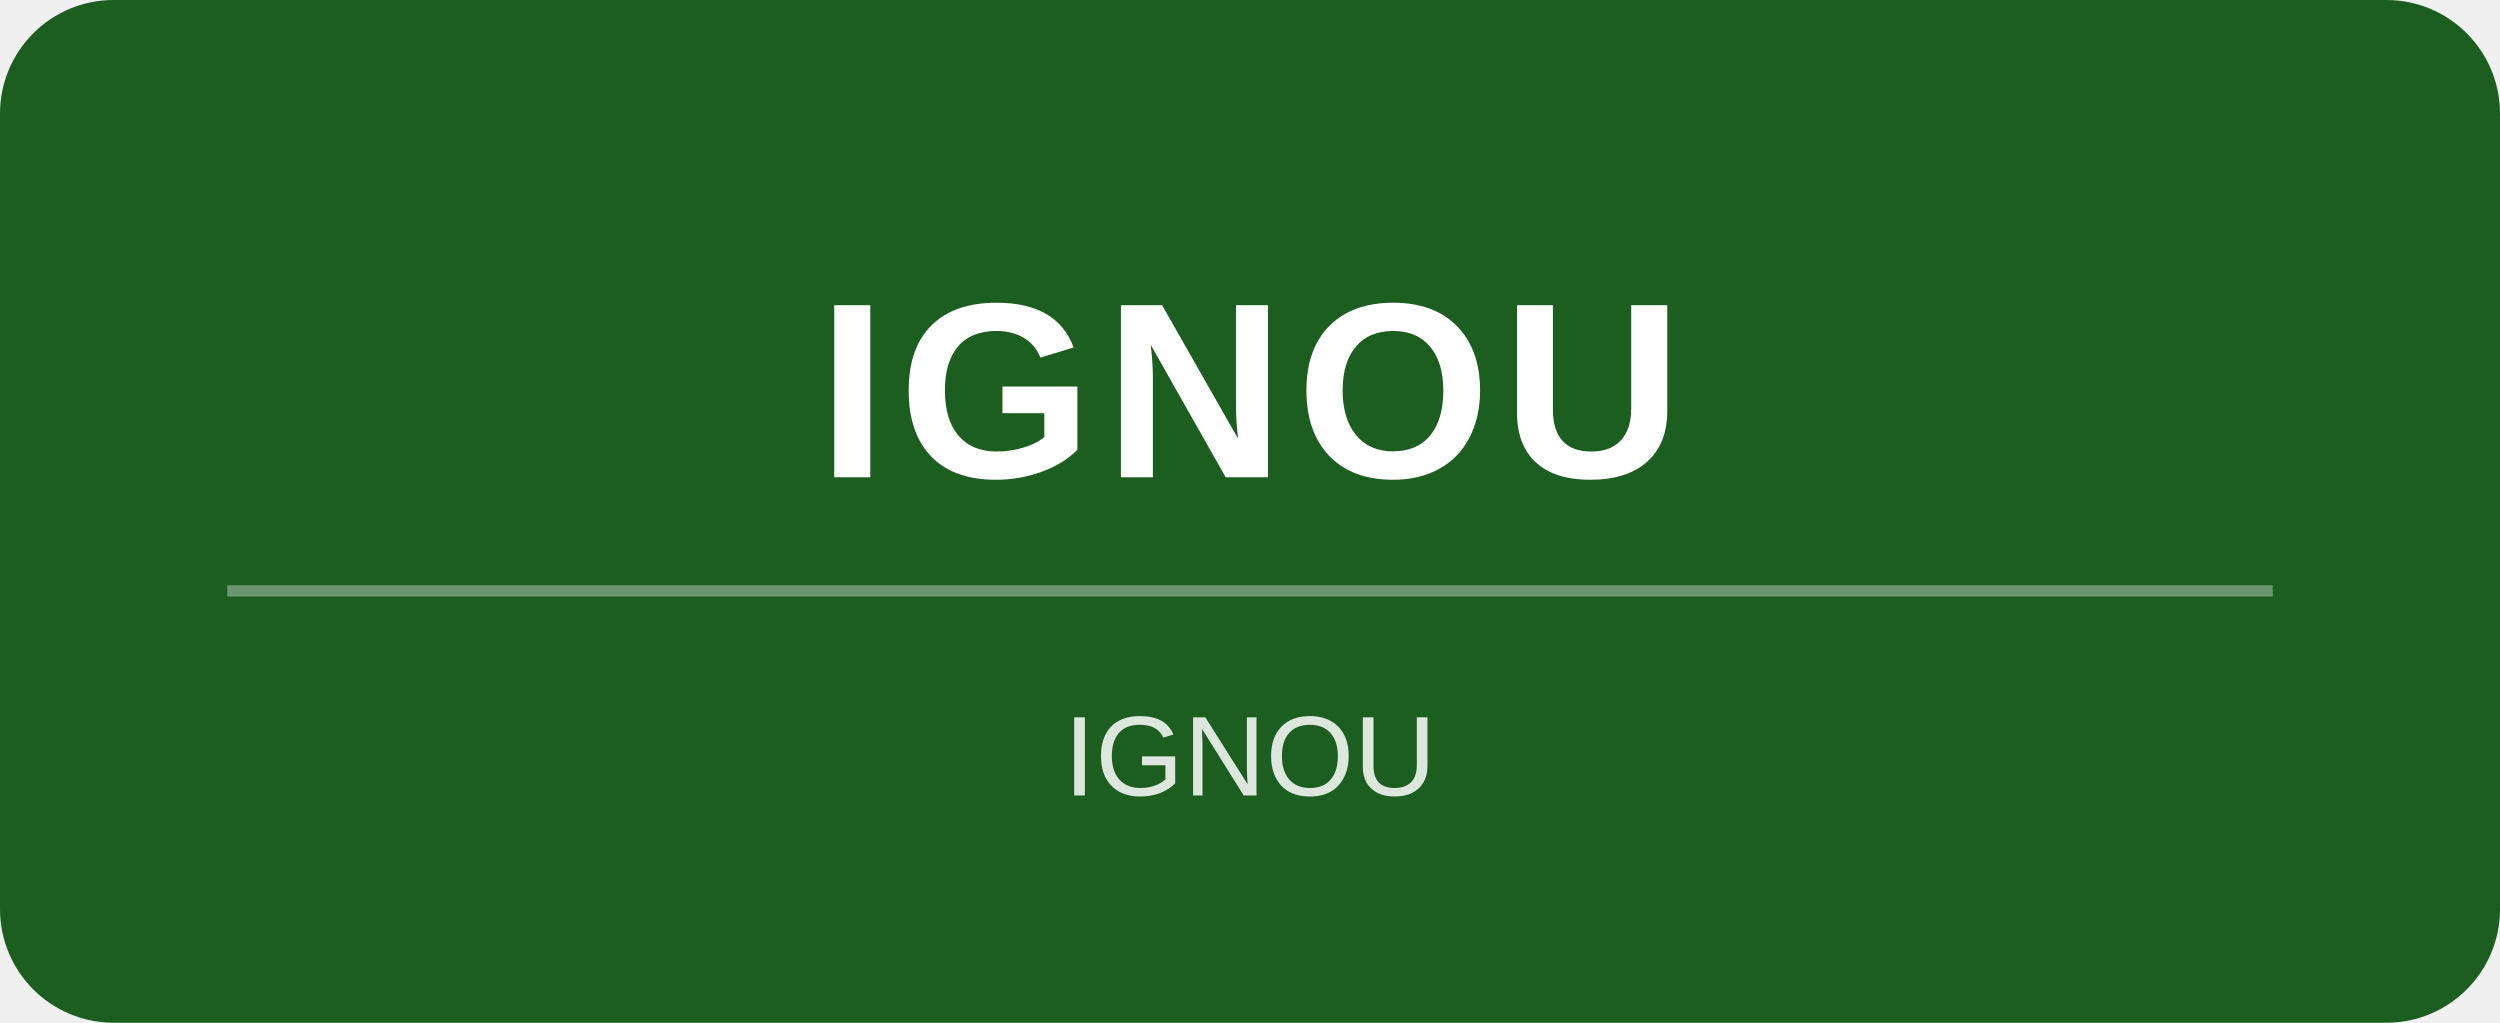
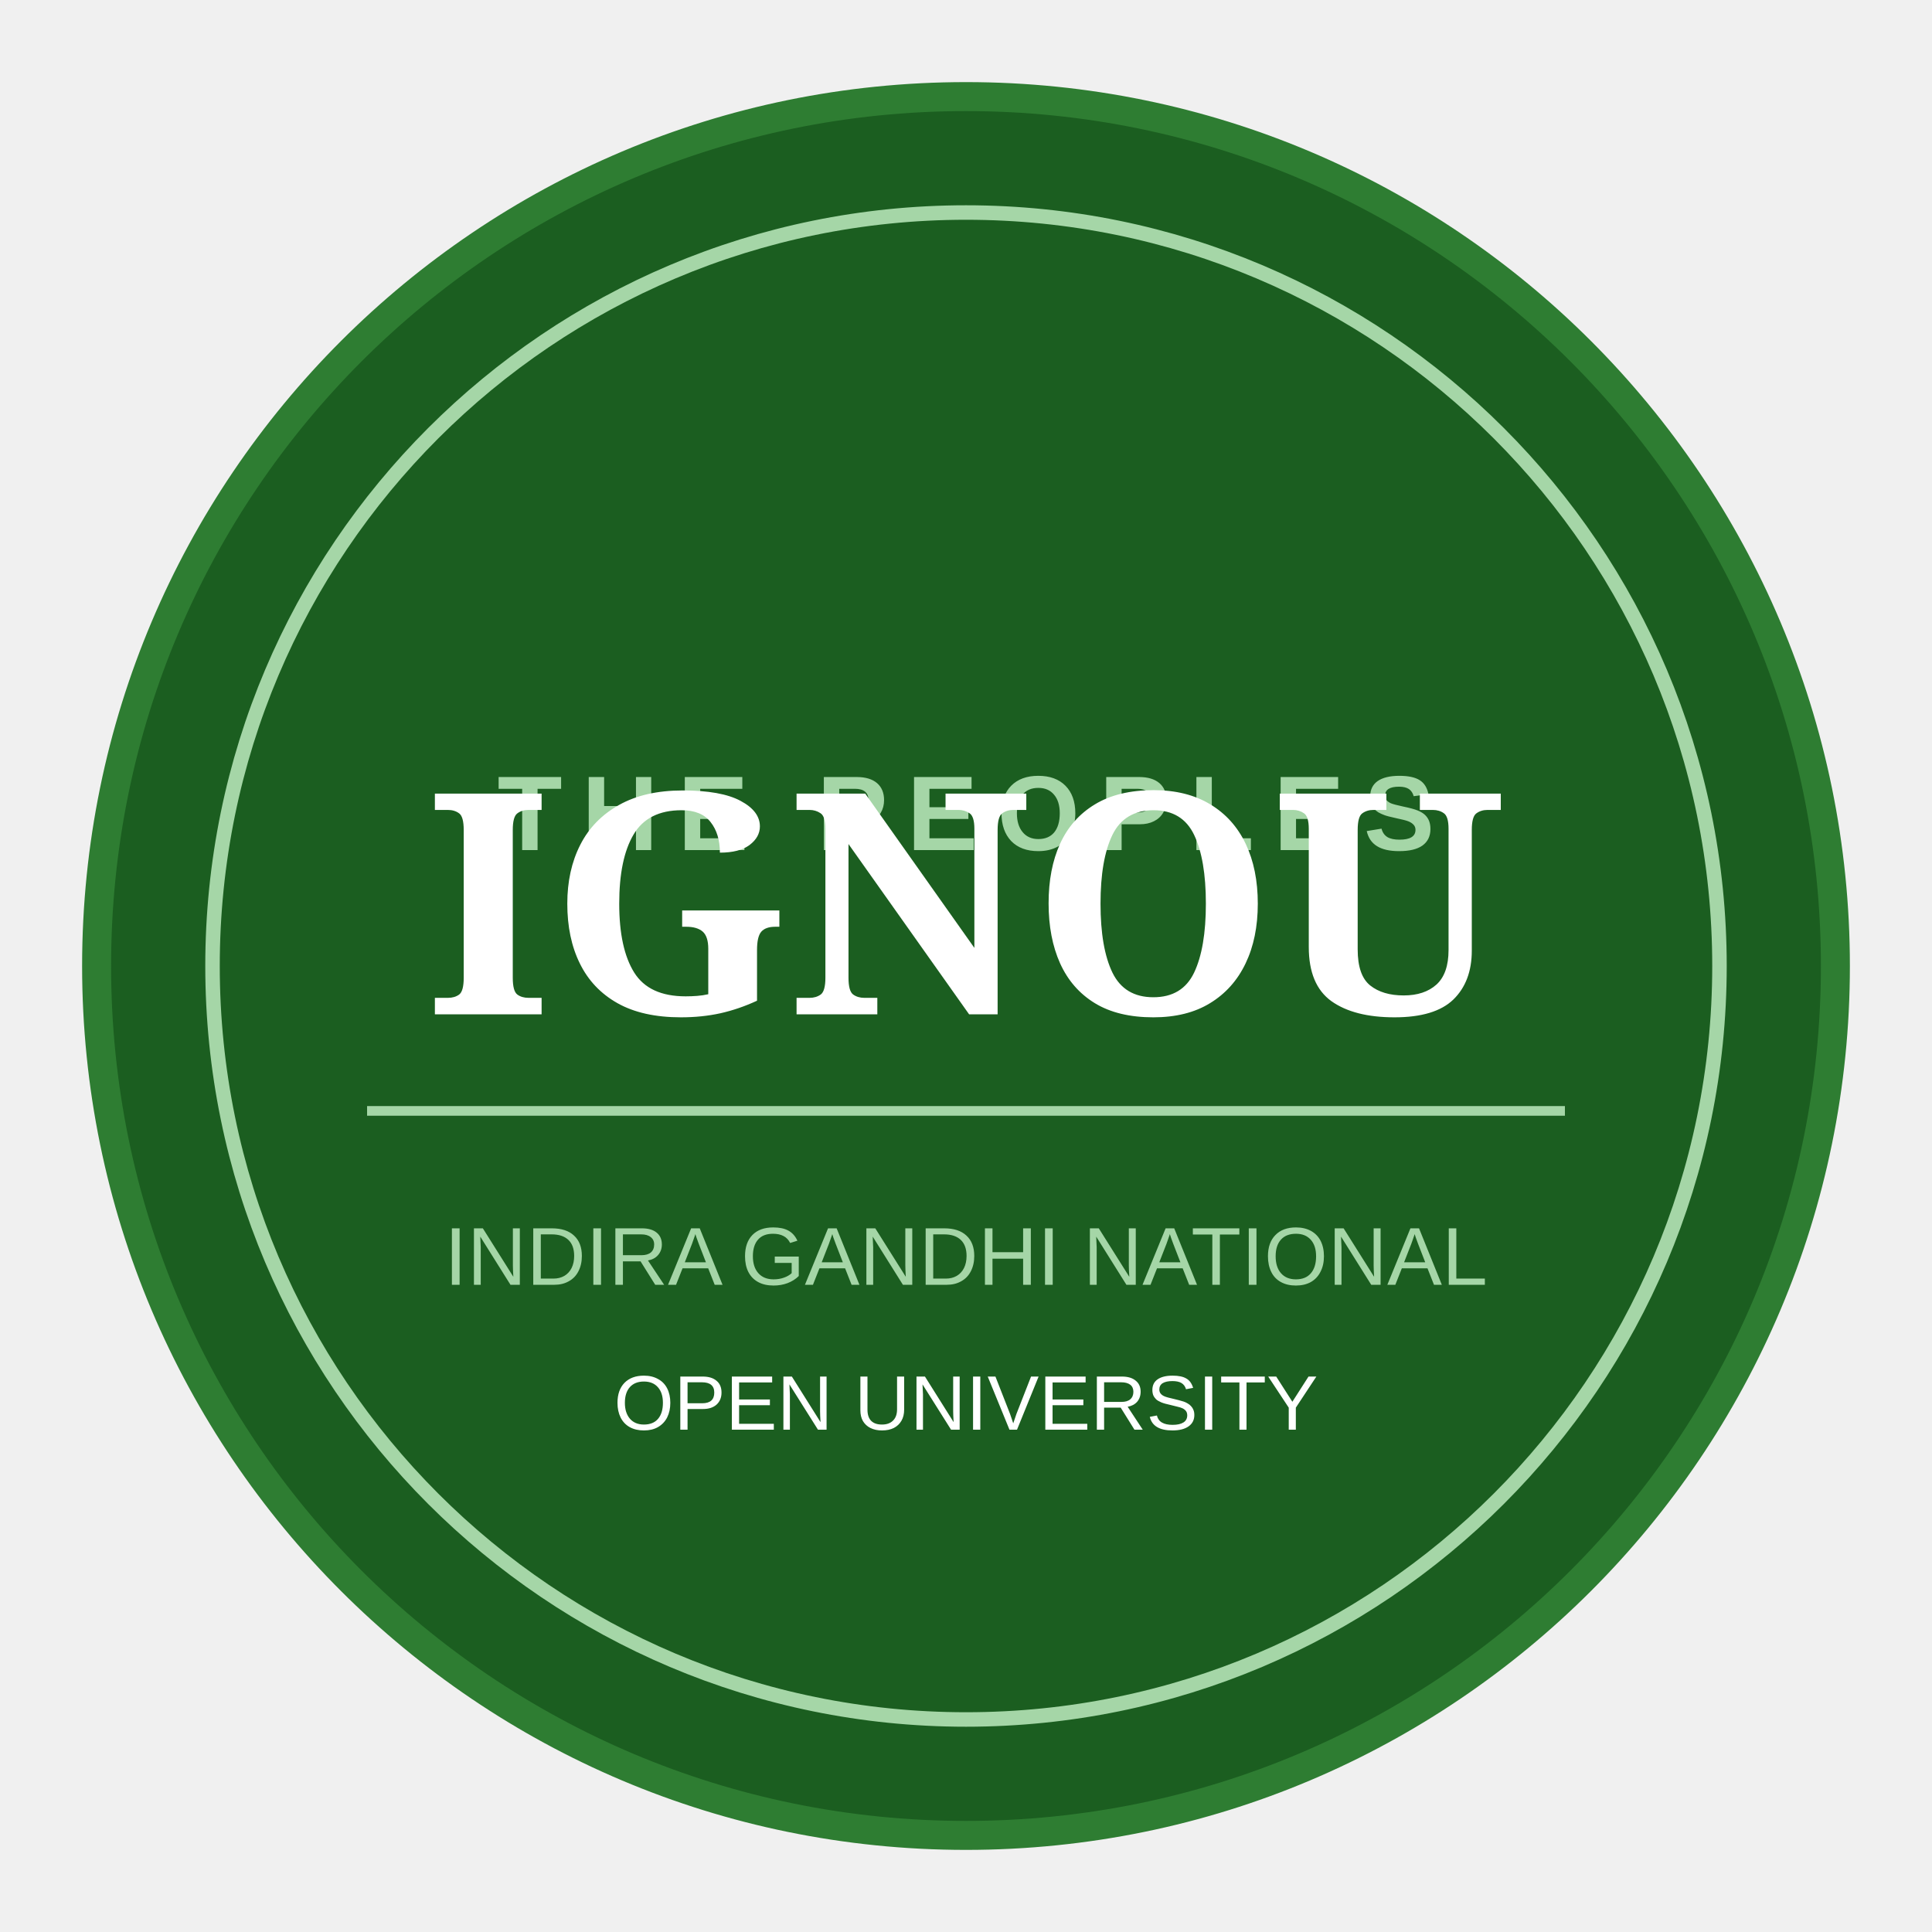
- <svg xmlns="http://www.w3.org/2000/svg" width="220" height="90" viewBox="0 0 220 90">
-   <rect width="220" height="90" rx="10" fill="#1B5E20" />
-   <text x="110" y="42" text-anchor="middle" fill="white" font-family="Arial,sans-serif" font-size="22" font-weight="bold" letter-spacing="1">IGNOU</text>
-   <line x1="20" y1="52" x2="200" y2="52" stroke="rgba(255,255,255,0.35)" stroke-width="1" />
-   <text x="110" y="70" text-anchor="middle" fill="rgba(255,255,255,0.85)" font-family="Arial,sans-serif" font-size="10" font-weight="500">IGNOU</text>
+ <svg xmlns="http://www.w3.org/2000/svg" viewBox="0 0 200 200">
+   <circle cx="100" cy="100" r="90" fill="#1B5E20" stroke="#2E7D32" stroke-width="3" />
+   <circle cx="100" cy="100" r="78" fill="none" stroke="#A5D6A7" stroke-width="1.5" />
+   <text x="100" y="88" text-anchor="middle" fill="#A5D6A7" font-family="Arial,sans-serif" font-size="11" font-weight="700" letter-spacing="2">THE PEOPLES</text>
+   <text x="100" y="105" text-anchor="middle" fill="#ffffff" font-family="Georgia,serif" font-size="32" font-weight="bold">IGNOU</text>
+   <line x1="38" y1="115" x2="162" y2="115" stroke="#A5D6A7" stroke-width="1" />
+   <text x="100" y="133" text-anchor="middle" fill="#A5D6A7" font-family="Arial,sans-serif" font-size="8.5">INDIRA GANDHI NATIONAL</text>
+   <text x="100" y="148" text-anchor="middle" fill="#fff" font-family="Arial,sans-serif" font-size="8">OPEN UNIVERSITY</text>
</svg>
